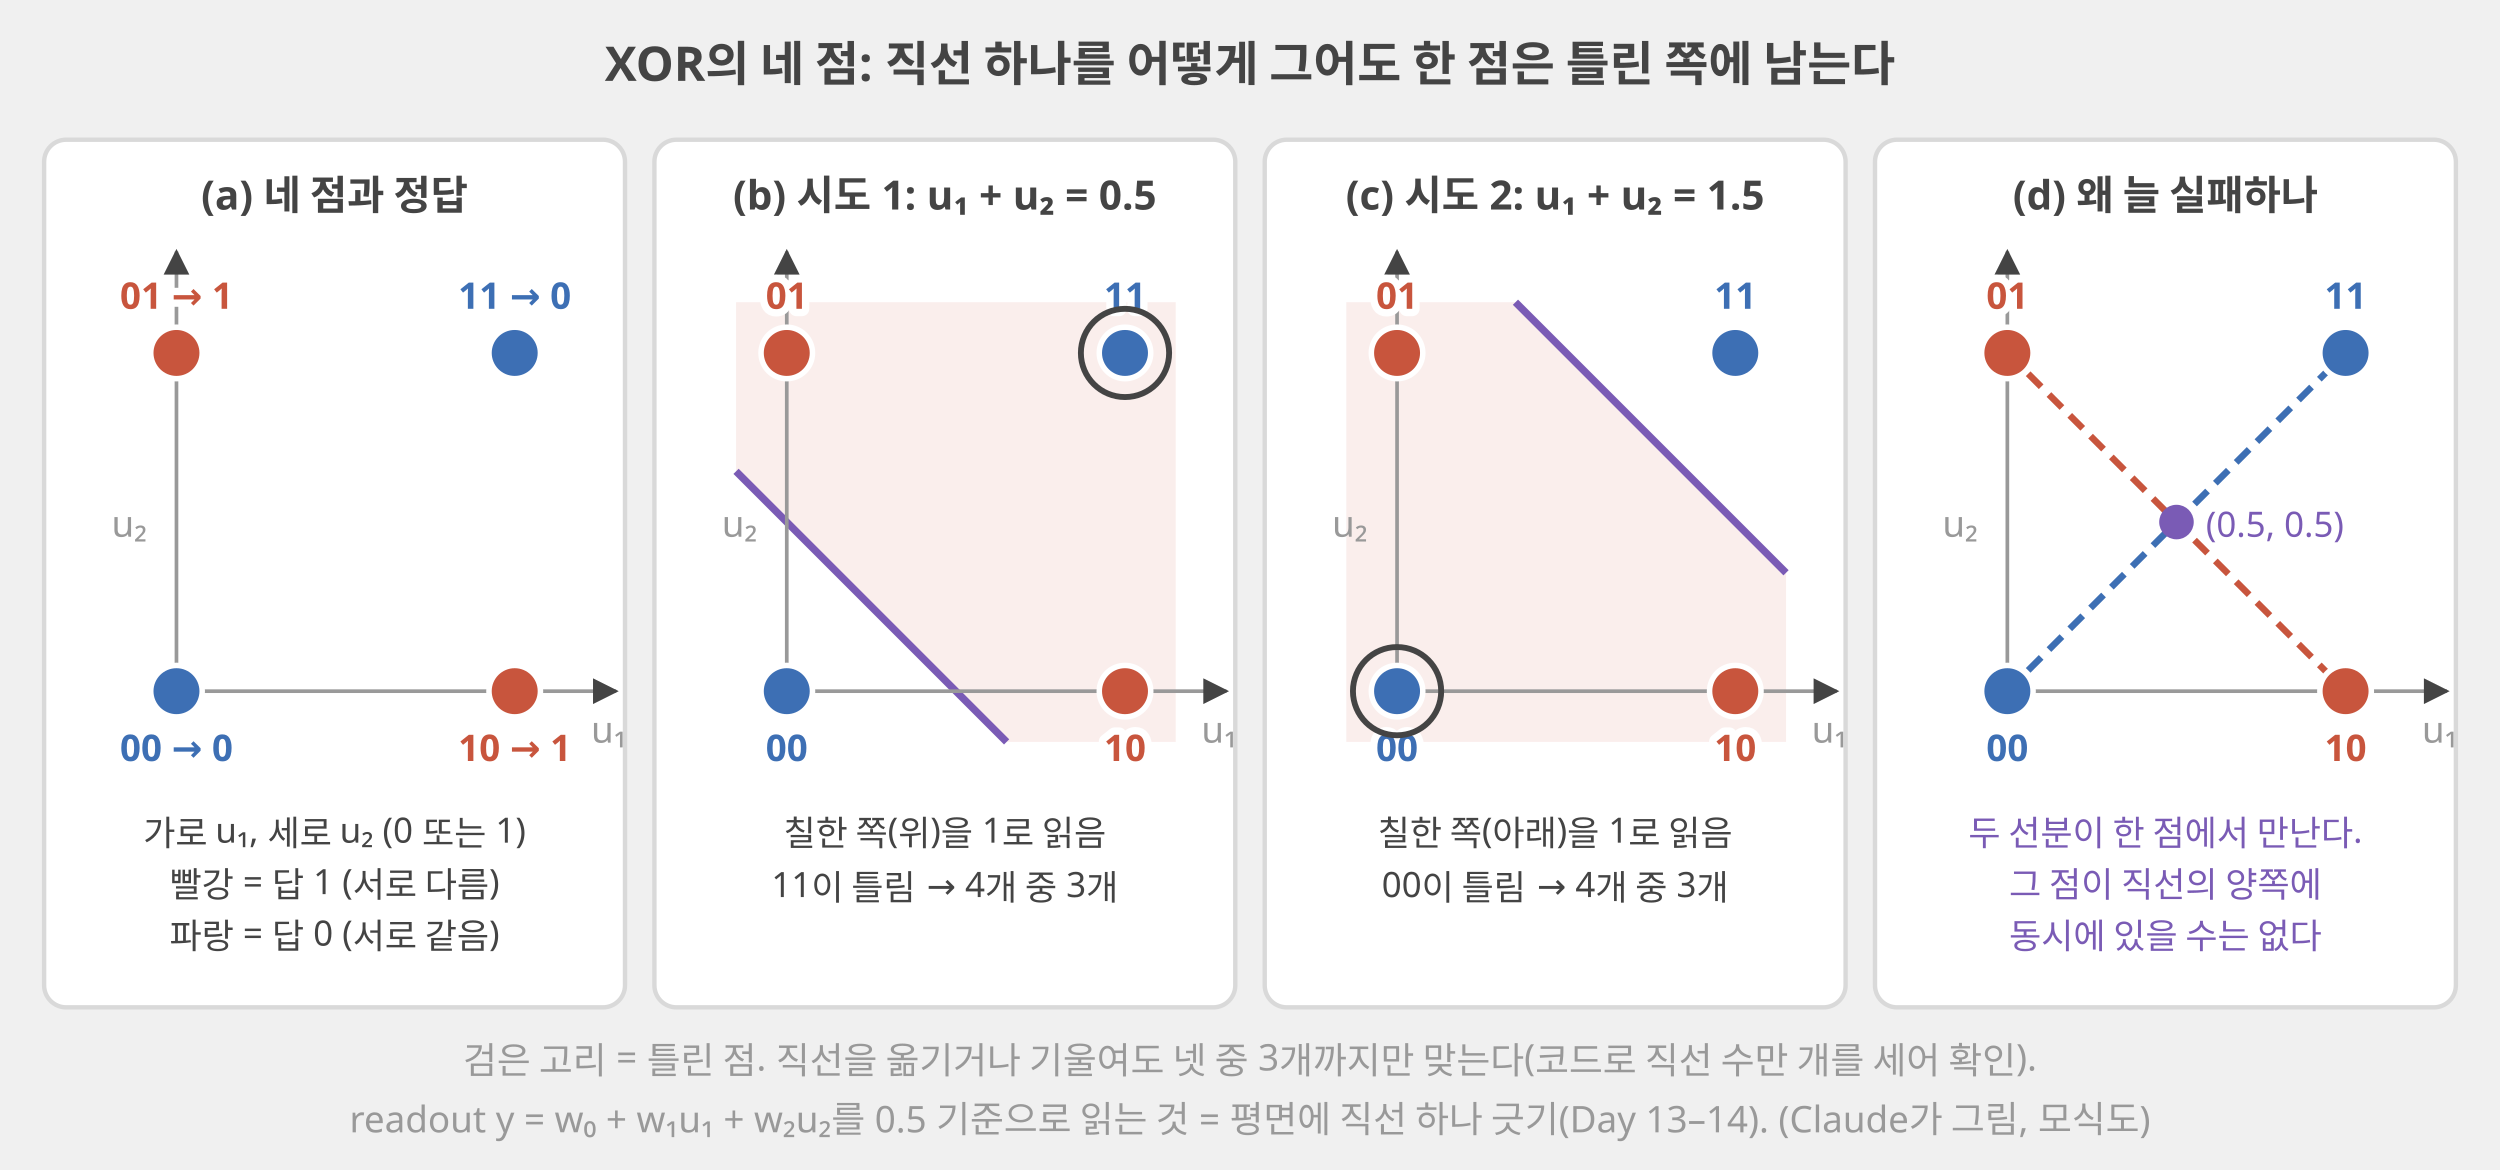
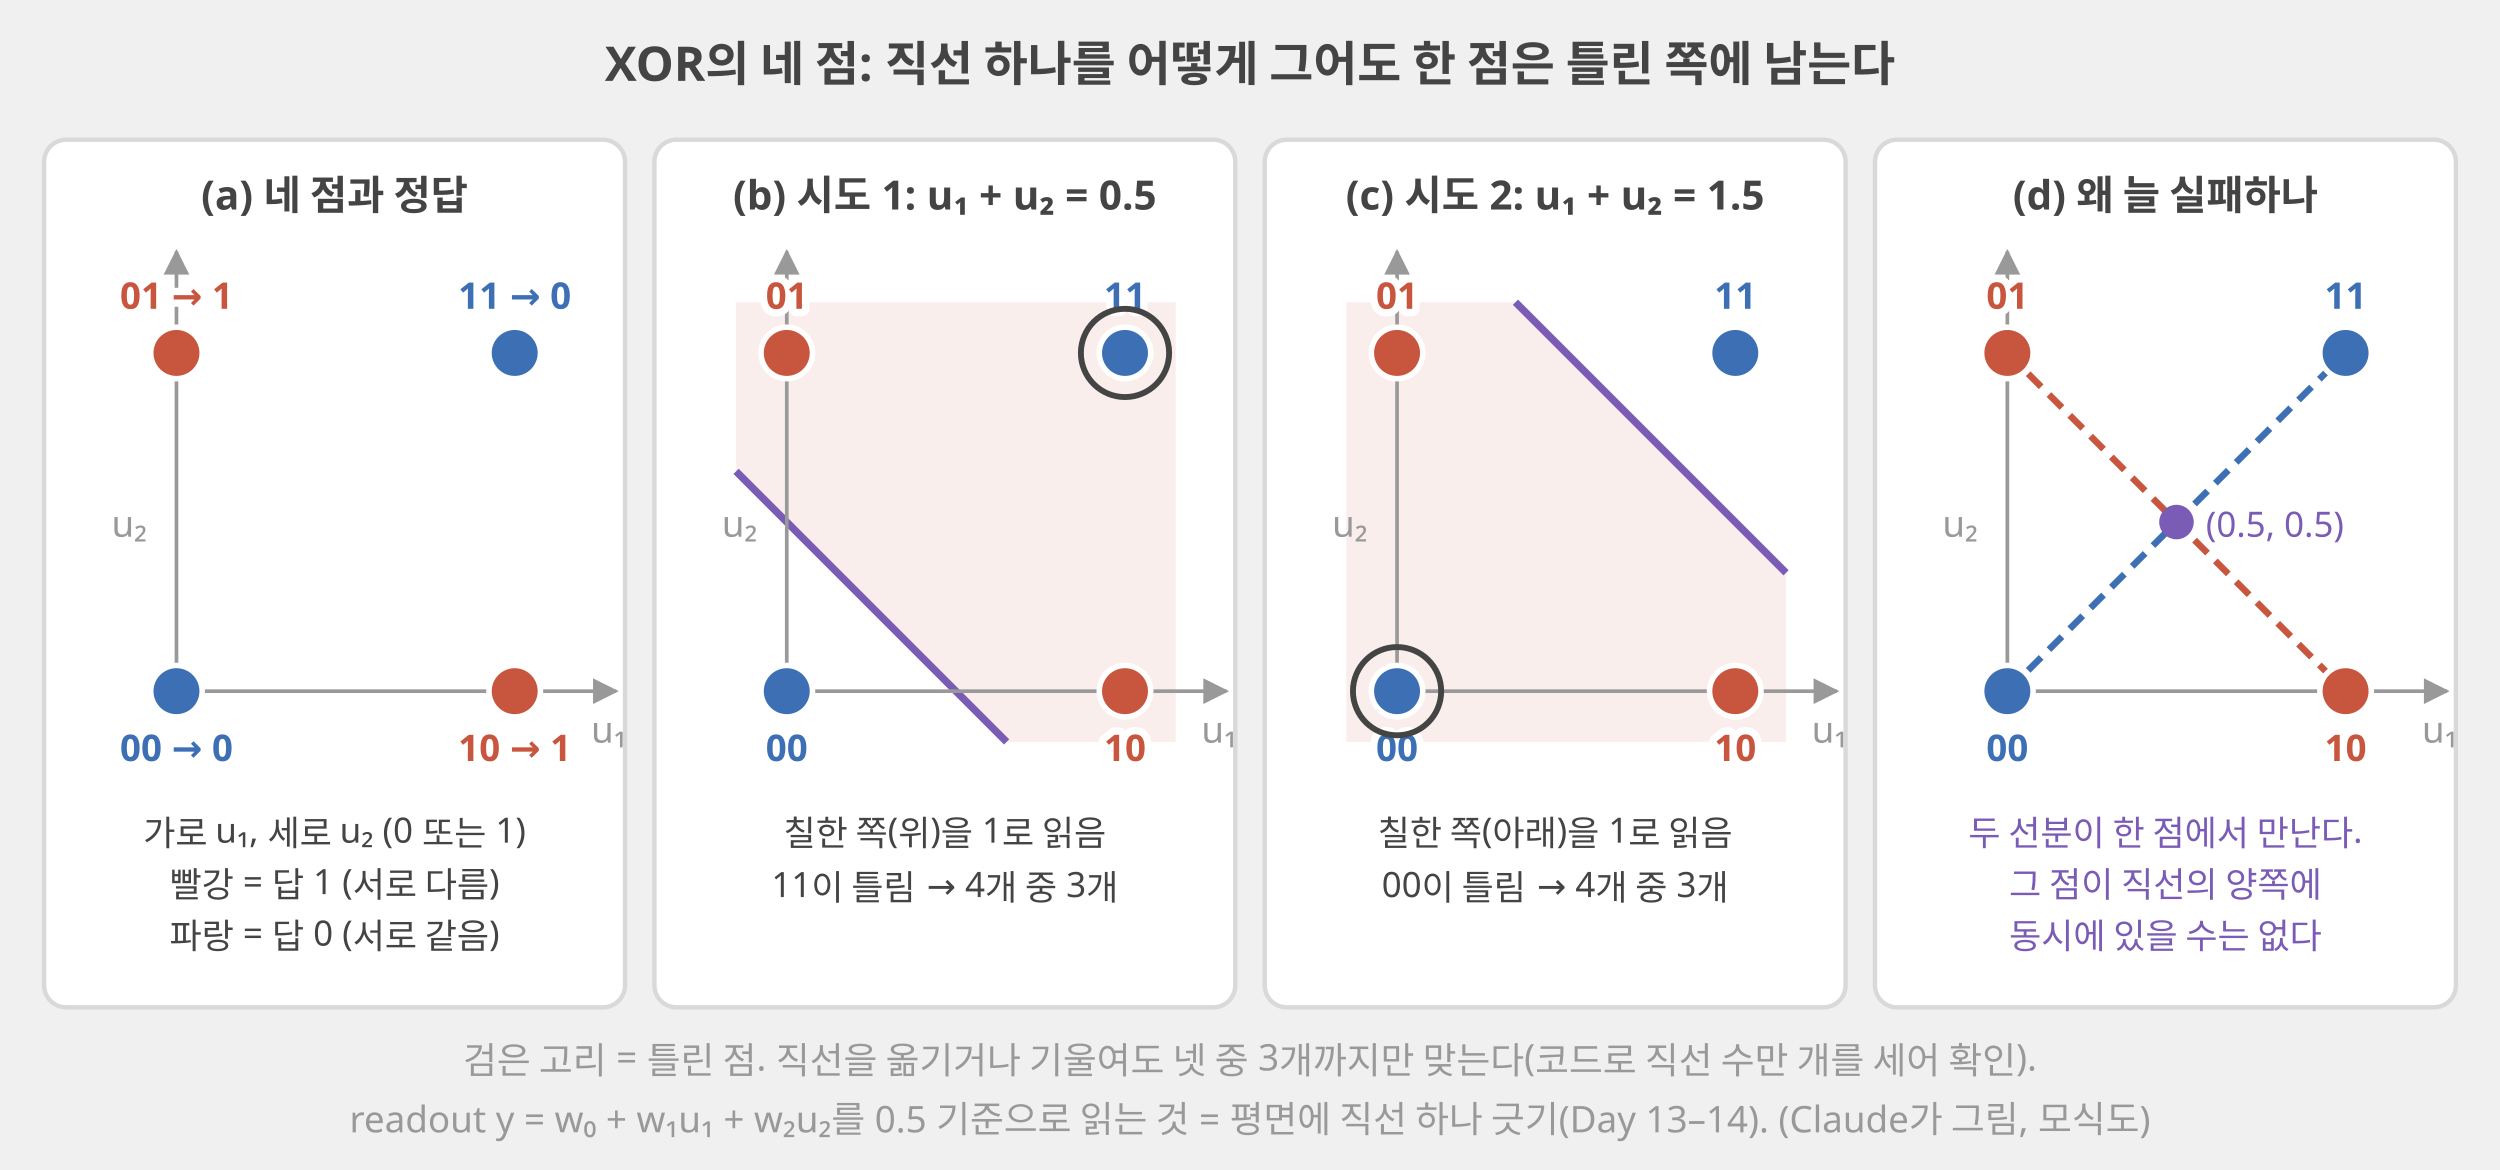
<svg xmlns="http://www.w3.org/2000/svg" viewBox="0 0 680 318" width="100%" font-family="Noto Sans KR, Malgun Gothic, sans-serif" font-size="13" fill="#444">
  <defs>
    <marker id="arr" viewBox="0 0 10 10" refX="9" refY="5" markerWidth="7" markerHeight="7" orient="auto-start-reverse">
      <path d="M0,0 L10,5 L0,10 z" fill="#444" />
    </marker>
+     <marker id="arr-c999" viewBox="0 0 10 10" refX="9" refY="5" markerWidth="7" markerHeight="7" orient="auto-start-reverse">
+       <path d="M0,0 L10,5 L0,10 z" fill="#999" />
+     </marker>
  </defs>
  <text x="340.0" y="22" font-size="13" fill="#444" text-anchor="middle" font-weight="bold">XOR의 네 점: 직선 하나를 어떻게 그어도 한 점은 틀린 쪽에 남는다</text>
  <rect x="12" y="38" width="158" height="236" rx="6" fill="#fff" stroke="#d9d9d9" stroke-width="1.2" />
  <text x="91" y="57" font-size="11" fill="#444" text-anchor="middle" font-weight="bold">(a) 네 점과 정답</text>
-   <line x1="48" y1="188" x2="167.6" y2="188" stroke="#999" stroke-width="1" marker-end="url(#arr)" />
-   <line x1="48" y1="188" x2="48" y2="68.4" stroke="#999" stroke-width="1" marker-end="url(#arr)" />
+   <line x1="48" y1="188" x2="167.6" y2="188" stroke="#999" stroke-width="1" marker-end="url(#arr-c999)" />
+   <line x1="48" y1="188" x2="48" y2="68.4" stroke="#999" stroke-width="1" marker-end="url(#arr-c999)" />
  <text x="165.6" y="202" font-size="10" fill="#999" text-anchor="middle" font-weight="normal">u₁</text>
  <text x="40" y="146.0" font-size="10" fill="#999" text-anchor="end" font-weight="normal">u₂</text>
  <circle cx="48" cy="188" r="7" fill="#3d6fb4" stroke="#fff" stroke-width="1.5" />
  <text x="48" y="207" font-size="10" fill="#3d6fb4" text-anchor="middle" font-weight="bold" stroke="#fff" stroke-width="4" paint-order="stroke" stroke-linejoin="round">00 → 0</text>
  <circle cx="48" cy="96" r="7" fill="#c8553d" stroke="#fff" stroke-width="1.5" />
  <text x="48" y="84" font-size="10" fill="#c8553d" text-anchor="middle" font-weight="bold" stroke="#fff" stroke-width="4" paint-order="stroke" stroke-linejoin="round">01 → 1</text>
  <circle cx="140" cy="188" r="7" fill="#c8553d" stroke="#fff" stroke-width="1.5" />
  <text x="140" y="207" font-size="10" fill="#c8553d" text-anchor="middle" font-weight="bold" stroke="#fff" stroke-width="4" paint-order="stroke" stroke-linejoin="round">10 → 1</text>
  <circle cx="140" cy="96" r="7" fill="#3d6fb4" stroke="#fff" stroke-width="1.5" />
  <text x="140" y="84" font-size="10" fill="#3d6fb4" text-anchor="middle" font-weight="bold" stroke="#fff" stroke-width="4" paint-order="stroke" stroke-linejoin="round">11 → 0</text>
  <text x="91" y="230" font-size="9.5" fill="#444" text-anchor="middle" font-weight="normal">가로 u₁, 세로 u₂ (0 또는 1)</text>
  <text x="91" y="244" font-size="9.5" fill="#444" text-anchor="middle" font-weight="normal">빨강 = 답 1 (서로 다름)</text>
  <text x="91" y="258" font-size="9.5" fill="#444" text-anchor="middle" font-weight="normal">파랑 = 답 0 (서로 같음)</text>
  <rect x="178" y="38" width="158" height="236" rx="6" fill="#fff" stroke="#d9d9d9" stroke-width="1.2" />
  <text x="257" y="57" font-size="11" fill="#444" text-anchor="middle" font-weight="bold">(b) 시도 1: u₁ + u₂ = 0.5</text>
  <polygon points="273.8,201.8 319.8,201.8 319.8,82.2 200.2,82.2 200.2,128.2" fill="#c8553d" fill-opacity="0.10" stroke="none" />
  <line x1="200.2" y1="128.2" x2="273.8" y2="201.8" stroke="#7a5bb5" stroke-width="2" />
-   <line x1="214" y1="188" x2="333.6" y2="188" stroke="#999" stroke-width="1" marker-end="url(#arr)" />
-   <line x1="214" y1="188" x2="214" y2="68.4" stroke="#999" stroke-width="1" marker-end="url(#arr)" />
+   <line x1="214" y1="188" x2="333.6" y2="188" stroke="#999" stroke-width="1" marker-end="url(#arr-c999)" />
+   <line x1="214" y1="188" x2="214" y2="68.4" stroke="#999" stroke-width="1" marker-end="url(#arr-c999)" />
  <text x="331.6" y="202" font-size="10" fill="#999" text-anchor="middle" font-weight="normal">u₁</text>
  <text x="206" y="146.0" font-size="10" fill="#999" text-anchor="end" font-weight="normal">u₂</text>
  <circle cx="214" cy="188" r="7" fill="#3d6fb4" stroke="#fff" stroke-width="1.5" />
  <text x="214" y="207" font-size="10" fill="#3d6fb4" text-anchor="middle" font-weight="bold" stroke="#fff" stroke-width="4" paint-order="stroke" stroke-linejoin="round">00</text>
  <circle cx="214" cy="96" r="7" fill="#c8553d" stroke="#fff" stroke-width="1.5" />
  <text x="214" y="84" font-size="10" fill="#c8553d" text-anchor="middle" font-weight="bold" stroke="#fff" stroke-width="4" paint-order="stroke" stroke-linejoin="round">01</text>
  <circle cx="306" cy="188" r="7" fill="#c8553d" stroke="#fff" stroke-width="1.5" />
  <text x="306" y="207" font-size="10" fill="#c8553d" text-anchor="middle" font-weight="bold" stroke="#fff" stroke-width="4" paint-order="stroke" stroke-linejoin="round">10</text>
  <circle cx="306" cy="96" r="7" fill="#3d6fb4" stroke="#fff" stroke-width="1.5" />
  <text x="306" y="84" font-size="10" fill="#3d6fb4" text-anchor="middle" font-weight="bold" stroke="#fff" stroke-width="4" paint-order="stroke" stroke-linejoin="round">11</text>
  <circle cx="306" cy="96" r="12" fill="none" stroke="#444" stroke-width="1.6" />
  <text x="257" y="230" font-size="9.5" fill="#444" text-anchor="middle" font-weight="normal">칠한 쪽(위)을 1로 읽음</text>
  <text x="257" y="244" font-size="9.5" fill="#444" text-anchor="middle" font-weight="normal">11이 틀림 → 4개 중 3개</text>
  <rect x="344" y="38" width="158" height="236" rx="6" fill="#fff" stroke="#d9d9d9" stroke-width="1.2" />
  <text x="423" y="57" font-size="11" fill="#444" text-anchor="middle" font-weight="bold">(c) 시도 2: u₁ + u₂ = 1.5</text>
  <polygon points="366.2,201.8 485.8,201.8 485.8,155.8 412.2,82.2 366.2,82.2" fill="#c8553d" fill-opacity="0.10" stroke="none" />
  <line x1="412.2" y1="82.2" x2="485.8" y2="155.8" stroke="#7a5bb5" stroke-width="2" />
-   <line x1="380" y1="188" x2="499.6" y2="188" stroke="#999" stroke-width="1" marker-end="url(#arr)" />
-   <line x1="380" y1="188" x2="380" y2="68.4" stroke="#999" stroke-width="1" marker-end="url(#arr)" />
+   <line x1="380" y1="188" x2="499.6" y2="188" stroke="#999" stroke-width="1" marker-end="url(#arr-c999)" />
+   <line x1="380" y1="188" x2="380" y2="68.4" stroke="#999" stroke-width="1" marker-end="url(#arr-c999)" />
  <text x="497.6" y="202" font-size="10" fill="#999" text-anchor="middle" font-weight="normal">u₁</text>
  <text x="372" y="146.0" font-size="10" fill="#999" text-anchor="end" font-weight="normal">u₂</text>
  <circle cx="380" cy="188" r="7" fill="#3d6fb4" stroke="#fff" stroke-width="1.5" />
  <text x="380" y="207" font-size="10" fill="#3d6fb4" text-anchor="middle" font-weight="bold" stroke="#fff" stroke-width="4" paint-order="stroke" stroke-linejoin="round">00</text>
  <circle cx="380" cy="188" r="12" fill="none" stroke="#444" stroke-width="1.6" />
  <circle cx="380" cy="96" r="7" fill="#c8553d" stroke="#fff" stroke-width="1.5" />
  <text x="380" y="84" font-size="10" fill="#c8553d" text-anchor="middle" font-weight="bold" stroke="#fff" stroke-width="4" paint-order="stroke" stroke-linejoin="round">01</text>
  <circle cx="472" cy="188" r="7" fill="#c8553d" stroke="#fff" stroke-width="1.5" />
  <text x="472" y="207" font-size="10" fill="#c8553d" text-anchor="middle" font-weight="bold" stroke="#fff" stroke-width="4" paint-order="stroke" stroke-linejoin="round">10</text>
  <circle cx="472" cy="96" r="7" fill="#3d6fb4" stroke="#fff" stroke-width="1.5" />
  <text x="472" y="84" font-size="10" fill="#3d6fb4" text-anchor="middle" font-weight="bold" stroke="#fff" stroke-width="4" paint-order="stroke" stroke-linejoin="round">11</text>
  <text x="423" y="230" font-size="9.5" fill="#444" text-anchor="middle" font-weight="normal">칠한 쪽(아래)을 1로 읽음</text>
  <text x="423" y="244" font-size="9.5" fill="#444" text-anchor="middle" font-weight="normal">00이 틀림 → 4개 중 3개</text>
  <rect x="510" y="38" width="158" height="236" rx="6" fill="#fff" stroke="#d9d9d9" stroke-width="1.2" />
  <text x="589" y="57" font-size="11" fill="#444" text-anchor="middle" font-weight="bold">(d) 왜 늘 실패하나</text>
-   <line x1="546" y1="188" x2="665.6" y2="188" stroke="#999" stroke-width="1" marker-end="url(#arr)" />
-   <line x1="546" y1="188" x2="546" y2="68.4" stroke="#999" stroke-width="1" marker-end="url(#arr)" />
+   <line x1="546" y1="188" x2="665.6" y2="188" stroke="#999" stroke-width="1" marker-end="url(#arr-c999)" />
+   <line x1="546" y1="188" x2="546" y2="68.4" stroke="#999" stroke-width="1" marker-end="url(#arr-c999)" />
  <text x="663.6" y="202" font-size="10" fill="#999" text-anchor="middle" font-weight="normal">u₁</text>
  <text x="538" y="146.0" font-size="10" fill="#999" text-anchor="end" font-weight="normal">u₂</text>
  <line x1="546" y1="188" x2="638" y2="96" stroke="#3d6fb4" stroke-width="1.8" stroke-dasharray="5,3" />
  <line x1="546" y1="96" x2="638" y2="188" stroke="#c8553d" stroke-width="1.8" stroke-dasharray="5,3" />
  <circle cx="546" cy="188" r="7" fill="#3d6fb4" stroke="#fff" stroke-width="1.5" />
  <text x="546" y="207" font-size="10" fill="#3d6fb4" text-anchor="middle" font-weight="bold" stroke="#fff" stroke-width="4" paint-order="stroke" stroke-linejoin="round">00</text>
  <circle cx="546" cy="96" r="7" fill="#c8553d" stroke="#fff" stroke-width="1.5" />
  <text x="546" y="84" font-size="10" fill="#c8553d" text-anchor="middle" font-weight="bold" stroke="#fff" stroke-width="4" paint-order="stroke" stroke-linejoin="round">01</text>
  <circle cx="638" cy="188" r="7" fill="#c8553d" stroke="#fff" stroke-width="1.5" />
  <text x="638" y="207" font-size="10" fill="#c8553d" text-anchor="middle" font-weight="bold" stroke="#fff" stroke-width="4" paint-order="stroke" stroke-linejoin="round">10</text>
  <circle cx="638" cy="96" r="7" fill="#3d6fb4" stroke="#fff" stroke-width="1.5" />
  <text x="638" y="84" font-size="10" fill="#3d6fb4" text-anchor="middle" font-weight="bold" stroke="#fff" stroke-width="4" paint-order="stroke" stroke-linejoin="round">11</text>
  <circle cx="592.0" cy="142.0" r="4" fill="#7a5bb5" stroke="#7a5bb5" stroke-width="1.4" />
  <text x="600.0" y="146.0" font-size="9.5" fill="#7a5bb5" text-anchor="start" font-weight="normal">(0.5, 0.5)</text>
  <text x="589" y="230" font-size="9.5" fill="#7a5bb5" text-anchor="middle" font-weight="normal">두 선분이 한 점에서 만난다.</text>
  <text x="589" y="244" font-size="9.5" fill="#7a5bb5" text-anchor="middle" font-weight="normal">그 점이 직선의 양쪽에</text>
  <text x="589" y="258" font-size="9.5" fill="#7a5bb5" text-anchor="middle" font-weight="normal">동시에 있을 수는 없다</text>
  <text x="340.0" y="292" font-size="10" fill="#999" text-anchor="middle" font-weight="normal">검은 고리 = 틀린 점. 직선을 옮기거나 기울여도 넷 중 3개까지만 맞는다(코드로 직선 수만 개를 세어 확인).</text>
  <text x="340.0" y="308" font-size="10" fill="#999" text-anchor="middle" font-weight="normal">readout y = w₀ + w₁u₁ + w₂u₂를 0.5 기준으로 읽는 것 = 평면에 직선 하나 긋기(Day 13–14). (Claude가 그림, 모식도)</text>
</svg>
